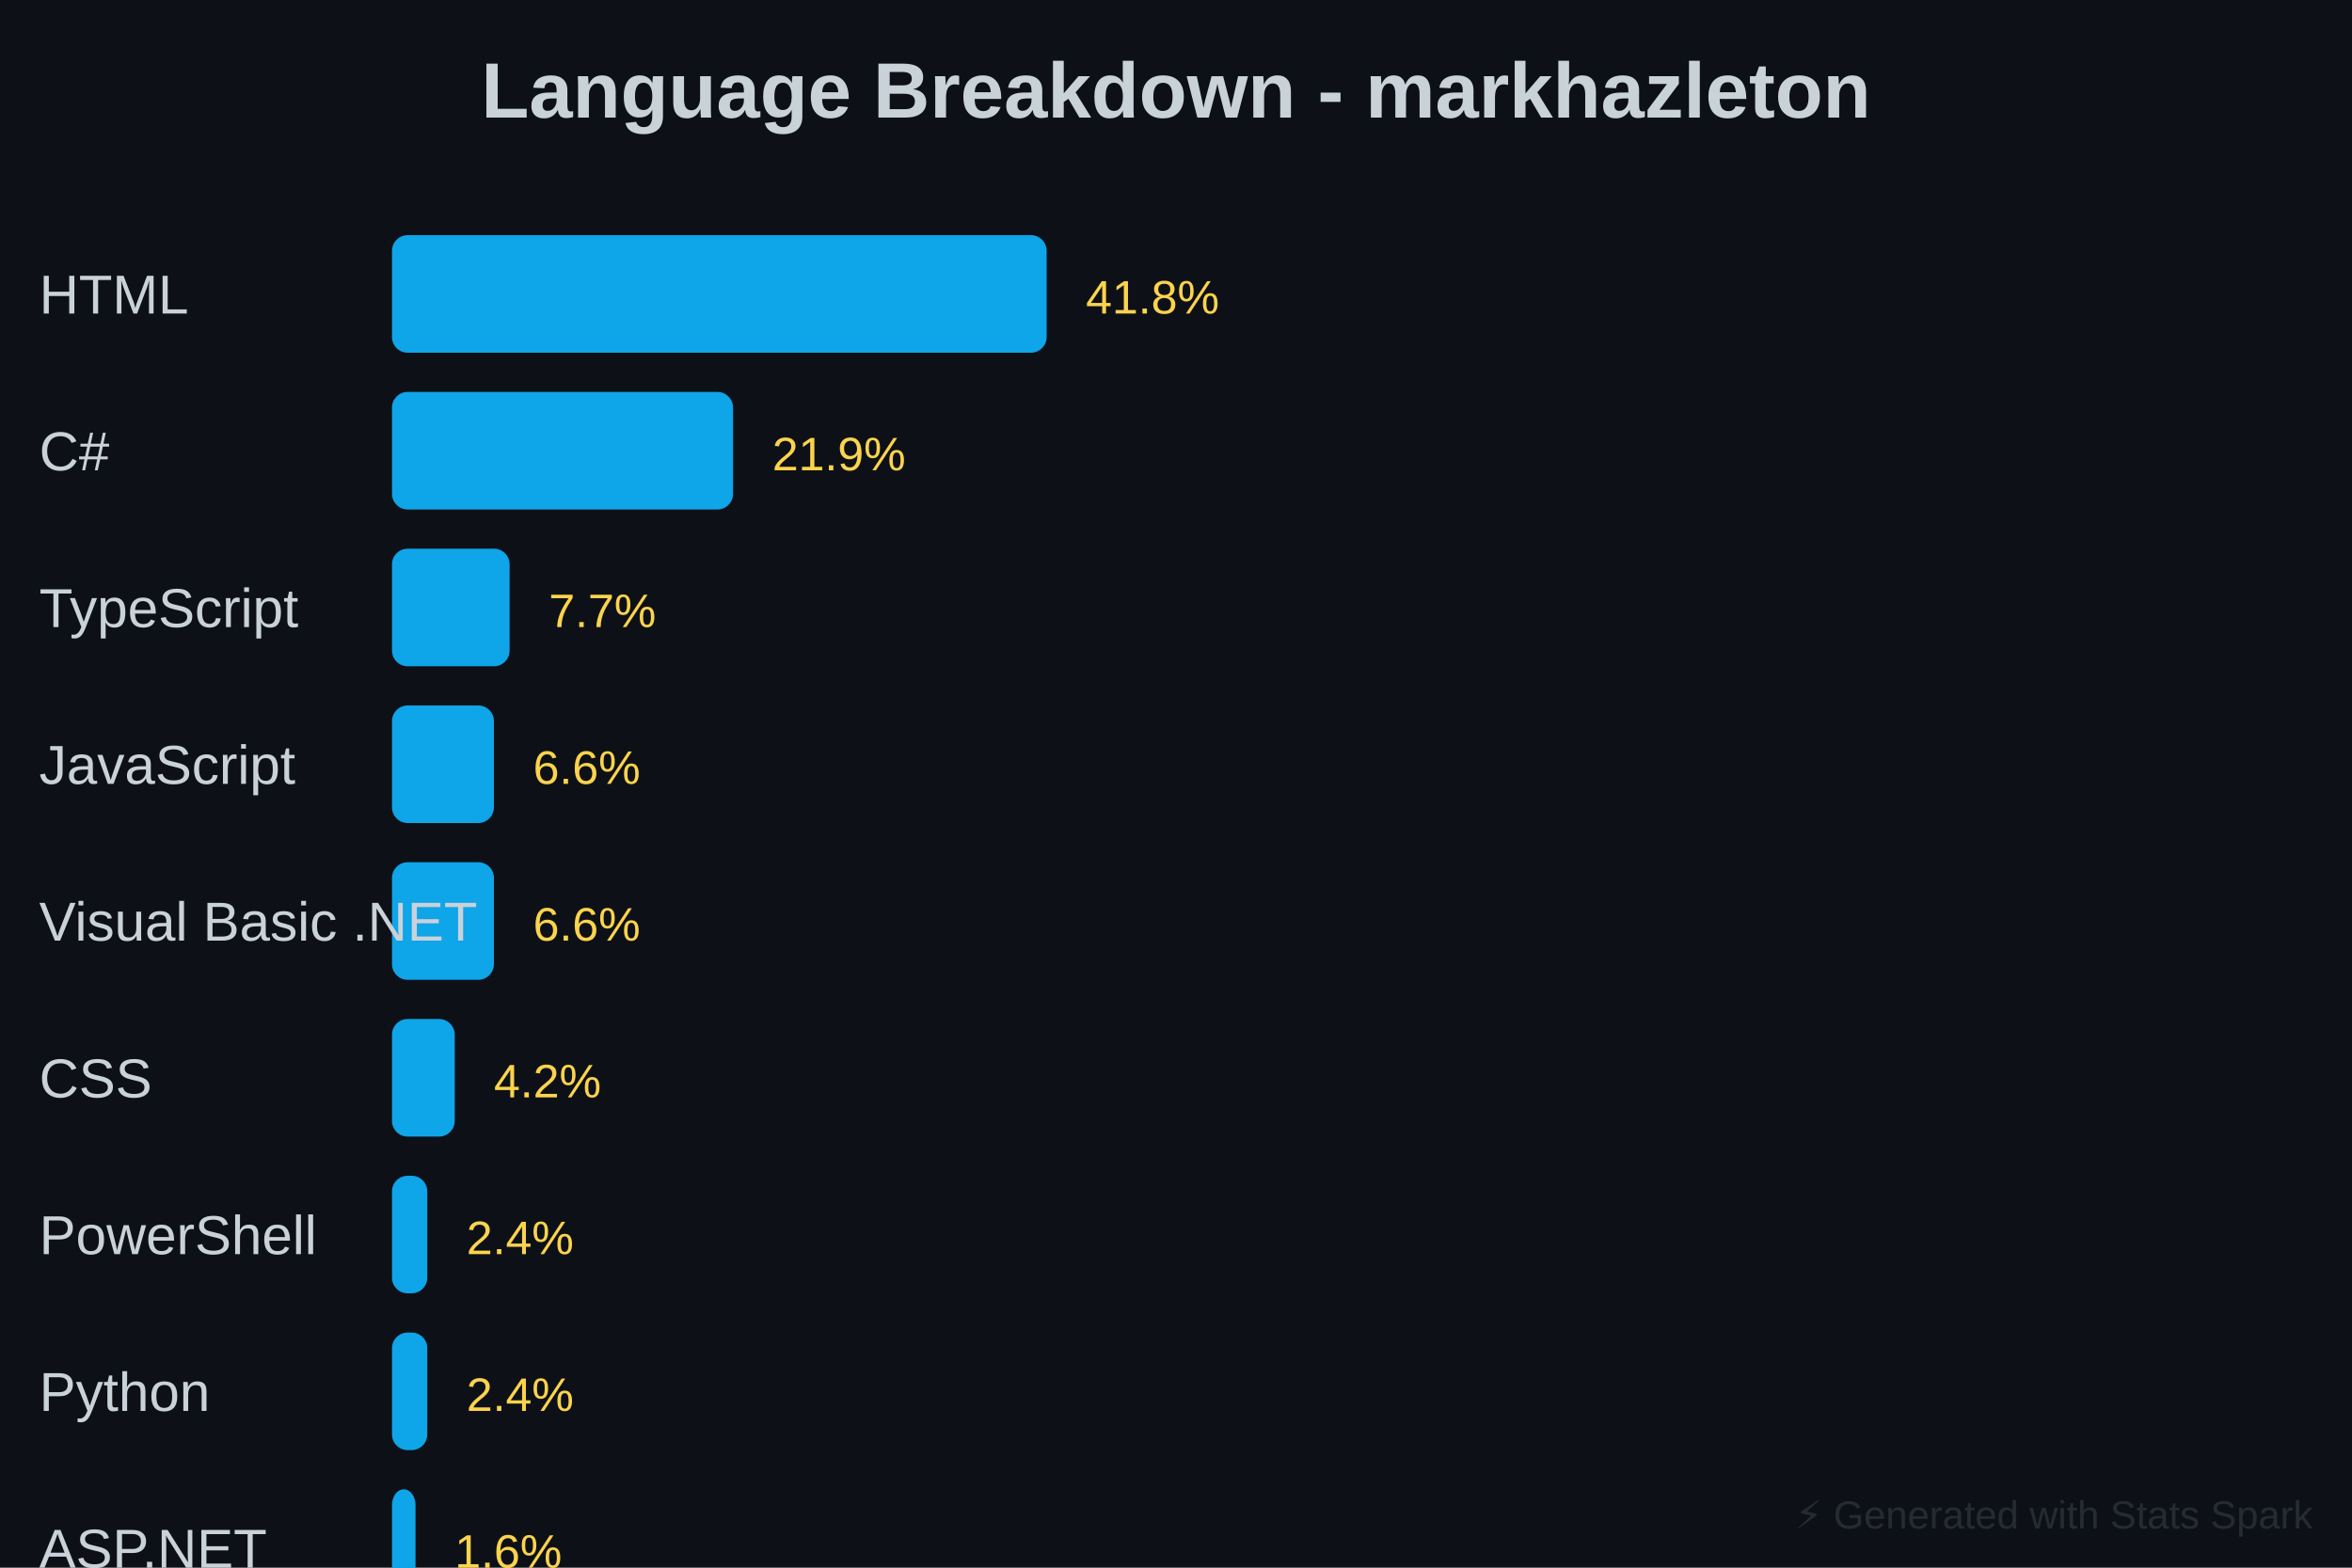
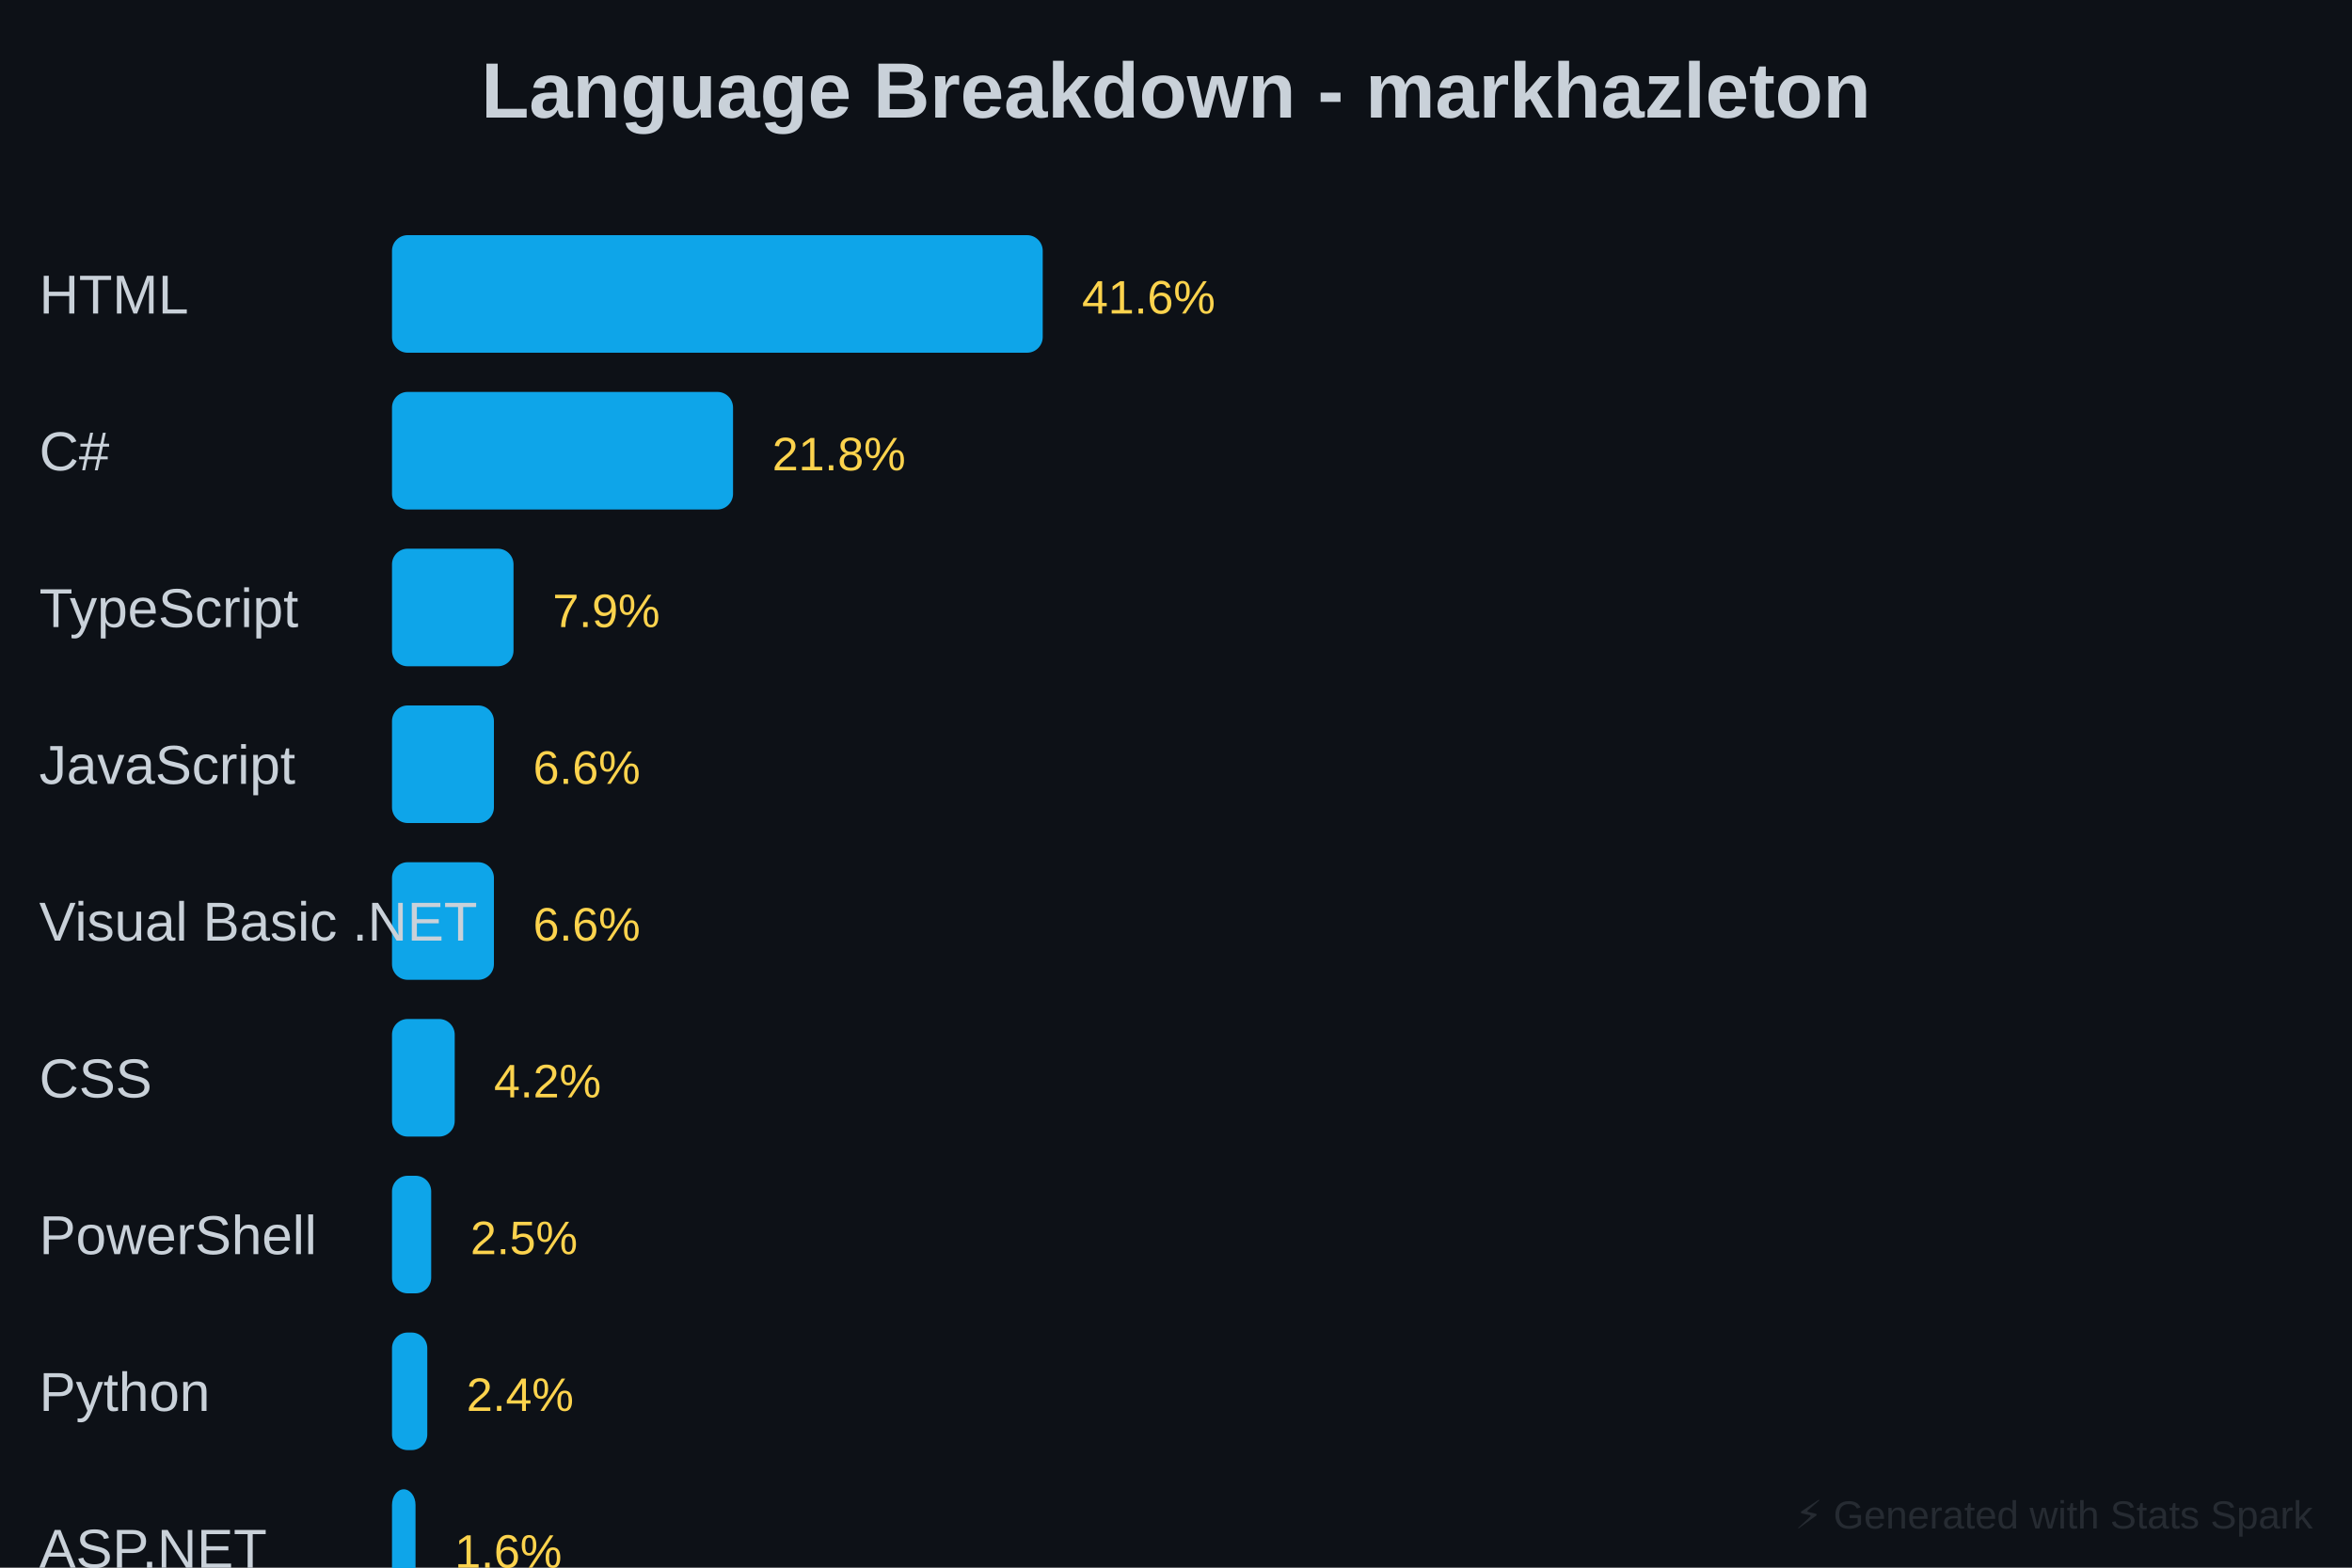
<svg xmlns="http://www.w3.org/2000/svg" baseProfile="full" height="400" version="1.1" width="600">
  <defs />
  <rect fill="#0D1117" height="400" width="600" x="0" y="0" />
  <text fill="#C9D1D9" font-family="Arial, sans-serif" font-size="20px" font-weight="bold" text-anchor="middle" x="300" y="30">Language Breakdown - markhazleton</text>
-   <rect fill="#0EA5E9" height="30" rx="4" width="167" x="100" y="60" />
+   <rect fill="#0EA5E9" height="30" rx="4" width="166" x="100" y="60" />
  <text fill="#C9D1D9" font-family="Arial, sans-serif" font-size="14px" x="10" y="80">HTML</text>
-   <text fill="#FCD34D" font-family="Arial, sans-serif" font-size="12px" x="277" y="80">41.8%</text>
+   <text fill="#FCD34D" font-family="Arial, sans-serif" font-size="12px" x="276" y="80">41.6%</text>
  <rect fill="#0EA5E9" height="30" rx="4" width="87" x="100" y="100" />
  <text fill="#C9D1D9" font-family="Arial, sans-serif" font-size="14px" x="10" y="120">C#</text>
-   <text fill="#FCD34D" font-family="Arial, sans-serif" font-size="12px" x="197" y="120">21.9%</text>
-   <rect fill="#0EA5E9" height="30" rx="4" width="30" x="100" y="140" />
+   <text fill="#FCD34D" font-family="Arial, sans-serif" font-size="12px" x="197" y="120">21.8%</text>
+   <rect fill="#0EA5E9" height="30" rx="4" width="31" x="100" y="140" />
  <text fill="#C9D1D9" font-family="Arial, sans-serif" font-size="14px" x="10" y="160">TypeScript</text>
-   <text fill="#FCD34D" font-family="Arial, sans-serif" font-size="12px" x="140" y="160">7.7%</text>
+   <text fill="#FCD34D" font-family="Arial, sans-serif" font-size="12px" x="141" y="160">7.9%</text>
  <rect fill="#0EA5E9" height="30" rx="4" width="26" x="100" y="180" />
  <text fill="#C9D1D9" font-family="Arial, sans-serif" font-size="14px" x="10" y="200">JavaScript</text>
  <text fill="#FCD34D" font-family="Arial, sans-serif" font-size="12px" x="136" y="200">6.6%</text>
  <rect fill="#0EA5E9" height="30" rx="4" width="26" x="100" y="220" />
  <text fill="#C9D1D9" font-family="Arial, sans-serif" font-size="14px" x="10" y="240">Visual Basic .NET</text>
  <text fill="#FCD34D" font-family="Arial, sans-serif" font-size="12px" x="136" y="240">6.6%</text>
  <rect fill="#0EA5E9" height="30" rx="4" width="16" x="100" y="260" />
  <text fill="#C9D1D9" font-family="Arial, sans-serif" font-size="14px" x="10" y="280">CSS</text>
  <text fill="#FCD34D" font-family="Arial, sans-serif" font-size="12px" x="126" y="280">4.2%</text>
-   <rect fill="#0EA5E9" height="30" rx="4" width="9" x="100" y="300" />
+   <rect fill="#0EA5E9" height="30" rx="4" width="10" x="100" y="300" />
  <text fill="#C9D1D9" font-family="Arial, sans-serif" font-size="14px" x="10" y="320">PowerShell</text>
-   <text fill="#FCD34D" font-family="Arial, sans-serif" font-size="12px" x="119" y="320">2.4%</text>
+   <text fill="#FCD34D" font-family="Arial, sans-serif" font-size="12px" x="120" y="320">2.5%</text>
  <rect fill="#0EA5E9" height="30" rx="4" width="9" x="100" y="340" />
  <text fill="#C9D1D9" font-family="Arial, sans-serif" font-size="14px" x="10" y="360">Python</text>
  <text fill="#FCD34D" font-family="Arial, sans-serif" font-size="12px" x="119" y="360">2.4%</text>
  <rect fill="#0EA5E9" height="30" rx="4" width="6" x="100" y="380" />
  <text fill="#C9D1D9" font-family="Arial, sans-serif" font-size="14px" x="10" y="400">ASP.NET</text>
  <text fill="#FCD34D" font-family="Arial, sans-serif" font-size="12px" x="116" y="400">1.6%</text>
  <rect fill="#0EA5E9" height="30" rx="4" width="18" x="100" y="420" />
  <text fill="#C9D1D9" font-family="Arial, sans-serif" font-size="14px" x="10" y="440">Other</text>
  <text fill="#FCD34D" font-family="Arial, sans-serif" font-size="12px" x="128" y="440">4.7%</text>
  <text fill="#30363D" font-family="Arial, sans-serif" font-size="10px" opacity="0.7" text-anchor="end" x="590" y="390">⚡ Generated with Stats Spark</text>
</svg>
